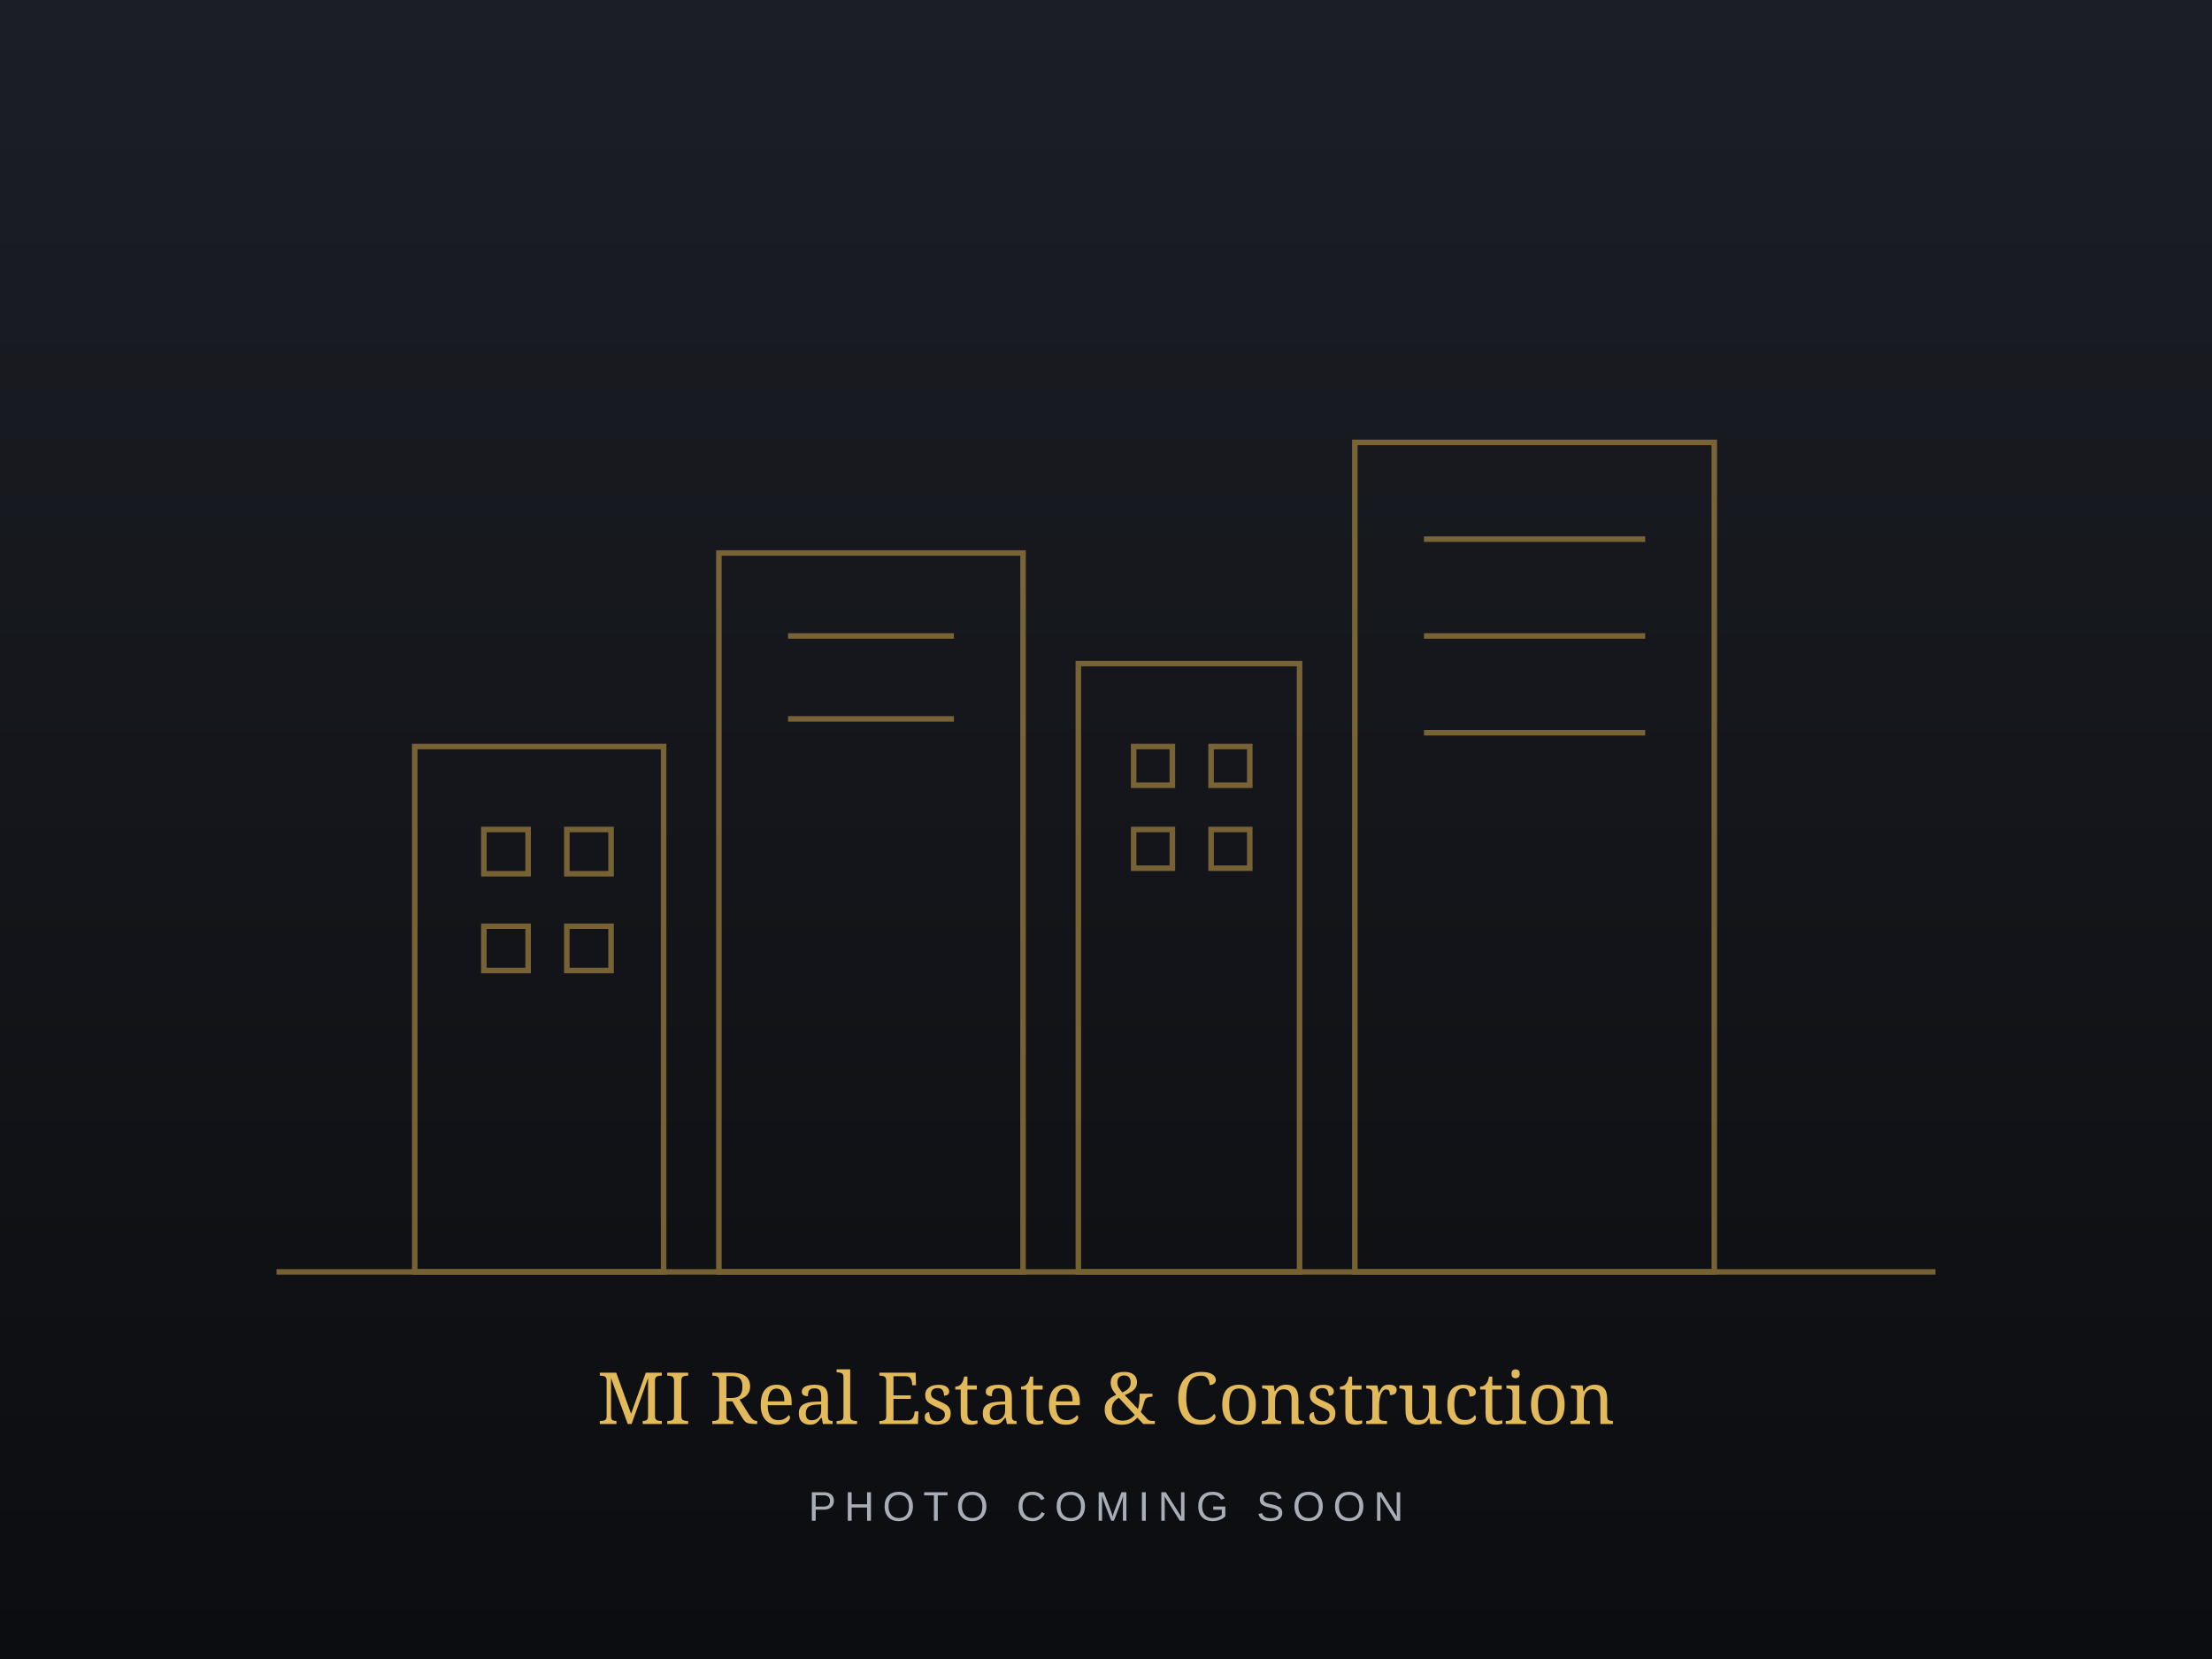
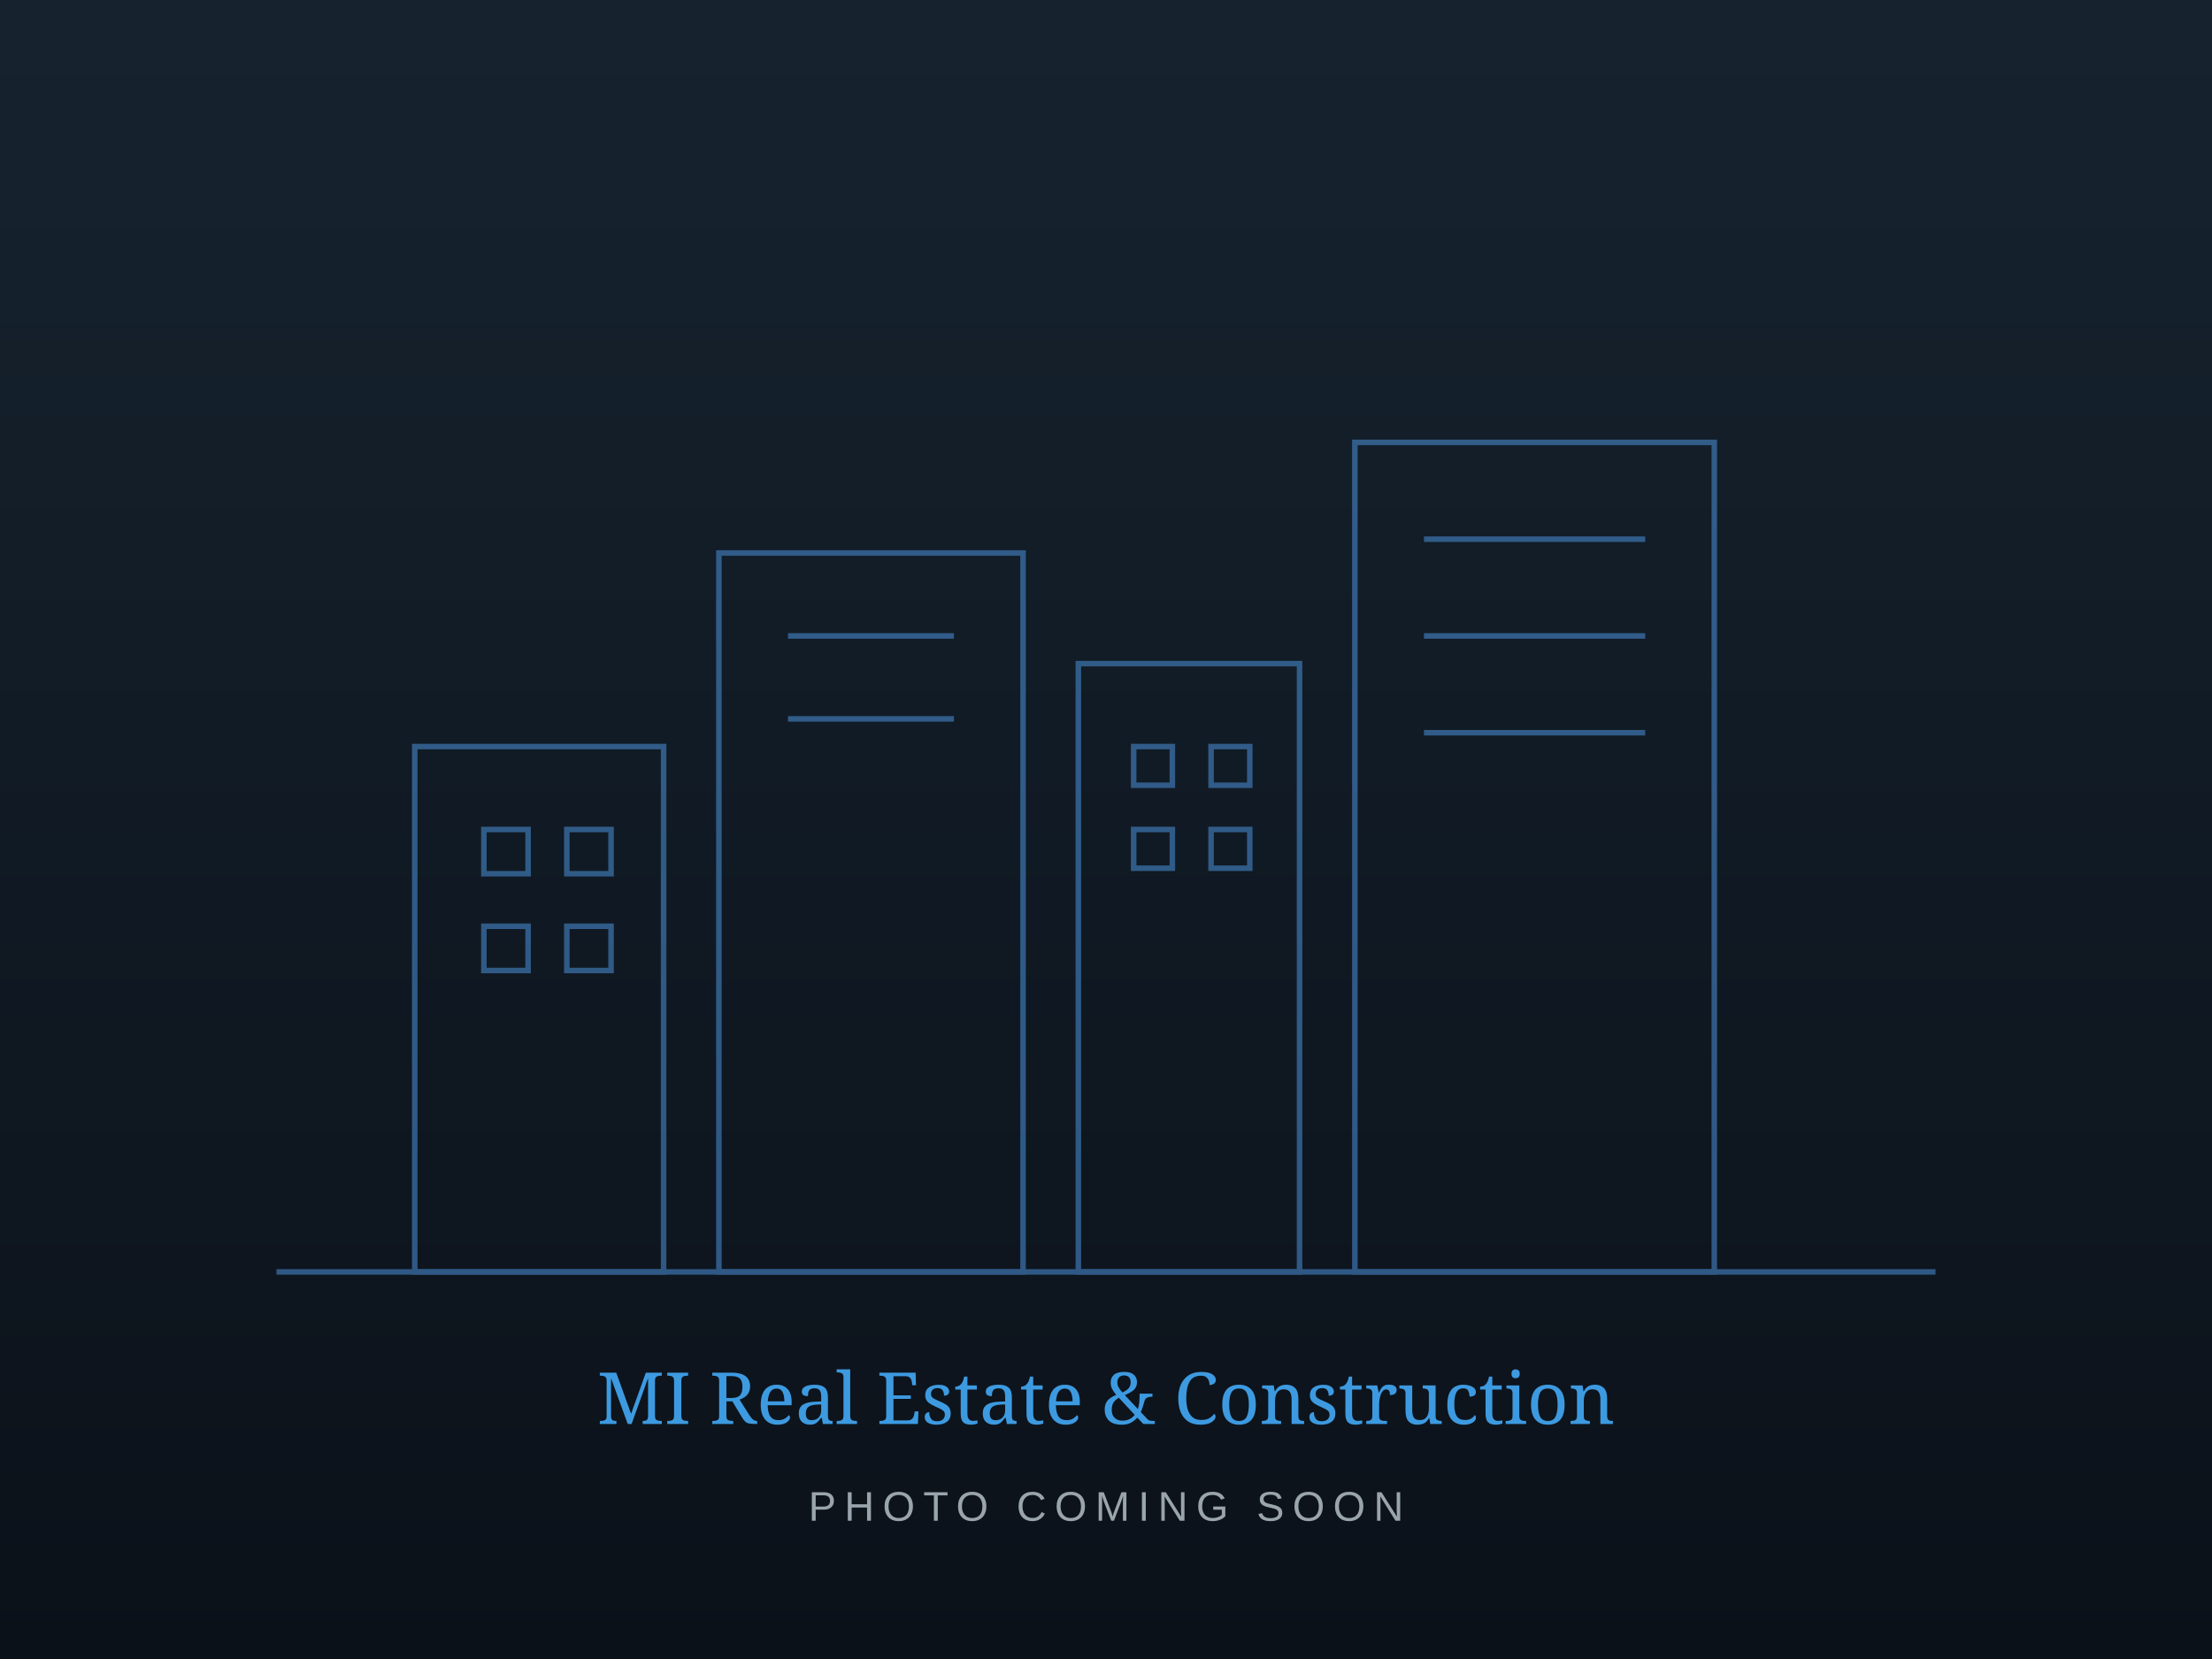
<svg xmlns="http://www.w3.org/2000/svg" width="800" height="600" viewBox="0 0 800 600">
  <defs>
    <linearGradient id="bg" x1="0" y1="0" x2="0" y2="1">
-       <stop offset="0" stop-color="#1b1e25" />
-       <stop offset="1" stop-color="#0c0d10" />
+       <stop offset="0" stop-color="#16232f" />
+       <stop offset="1" stop-color="#0b1119" />
    </linearGradient>
  </defs>
  <rect width="800" height="600" fill="url(#bg)" />
-   <g fill="none" stroke="#c9a24b" stroke-width="2" opacity="0.55">
+   <g fill="none" stroke="#4a90d9" stroke-width="2" opacity="0.55">
    <rect x="150" y="270" width="90" height="190" />
    <rect x="260" y="200" width="110" height="260" />
    <rect x="390" y="240" width="80" height="220" />
    <rect x="490" y="160" width="130" height="300" />
    <line x1="100" y1="460" x2="700" y2="460" />
    <line x1="285" y1="230" x2="345" y2="230" />
    <line x1="285" y1="260" x2="345" y2="260" />
    <line x1="515" y1="195" x2="595" y2="195" />
    <line x1="515" y1="230" x2="595" y2="230" />
    <line x1="515" y1="265" x2="595" y2="265" />
    <rect x="175" y="300" width="16" height="16" />
    <rect x="205" y="300" width="16" height="16" />
    <rect x="175" y="335" width="16" height="16" />
    <rect x="205" y="335" width="16" height="16" />
    <rect x="410" y="270" width="14" height="14" />
    <rect x="438" y="270" width="14" height="14" />
    <rect x="410" y="300" width="14" height="14" />
    <rect x="438" y="300" width="14" height="14" />
  </g>
-   <text x="400" y="515" text-anchor="middle" font-family="Georgia, serif" font-size="26" fill="#e2b95b">MI Real Estate &amp; Construction</text>
-   <text x="400" y="550" text-anchor="middle" font-family="Arial, sans-serif" font-size="15" letter-spacing="3" fill="#a9adb6">PHOTO COMING SOON</text>
+   <text x="400" y="515" text-anchor="middle" font-family="Georgia, serif" font-size="26" fill="#3d9ae0">MI Real Estate &amp; Construction</text>
+   <text x="400" y="550" text-anchor="middle" font-family="Arial, sans-serif" font-size="15" letter-spacing="3" fill="#9aa4ad">PHOTO COMING SOON</text>
</svg>
